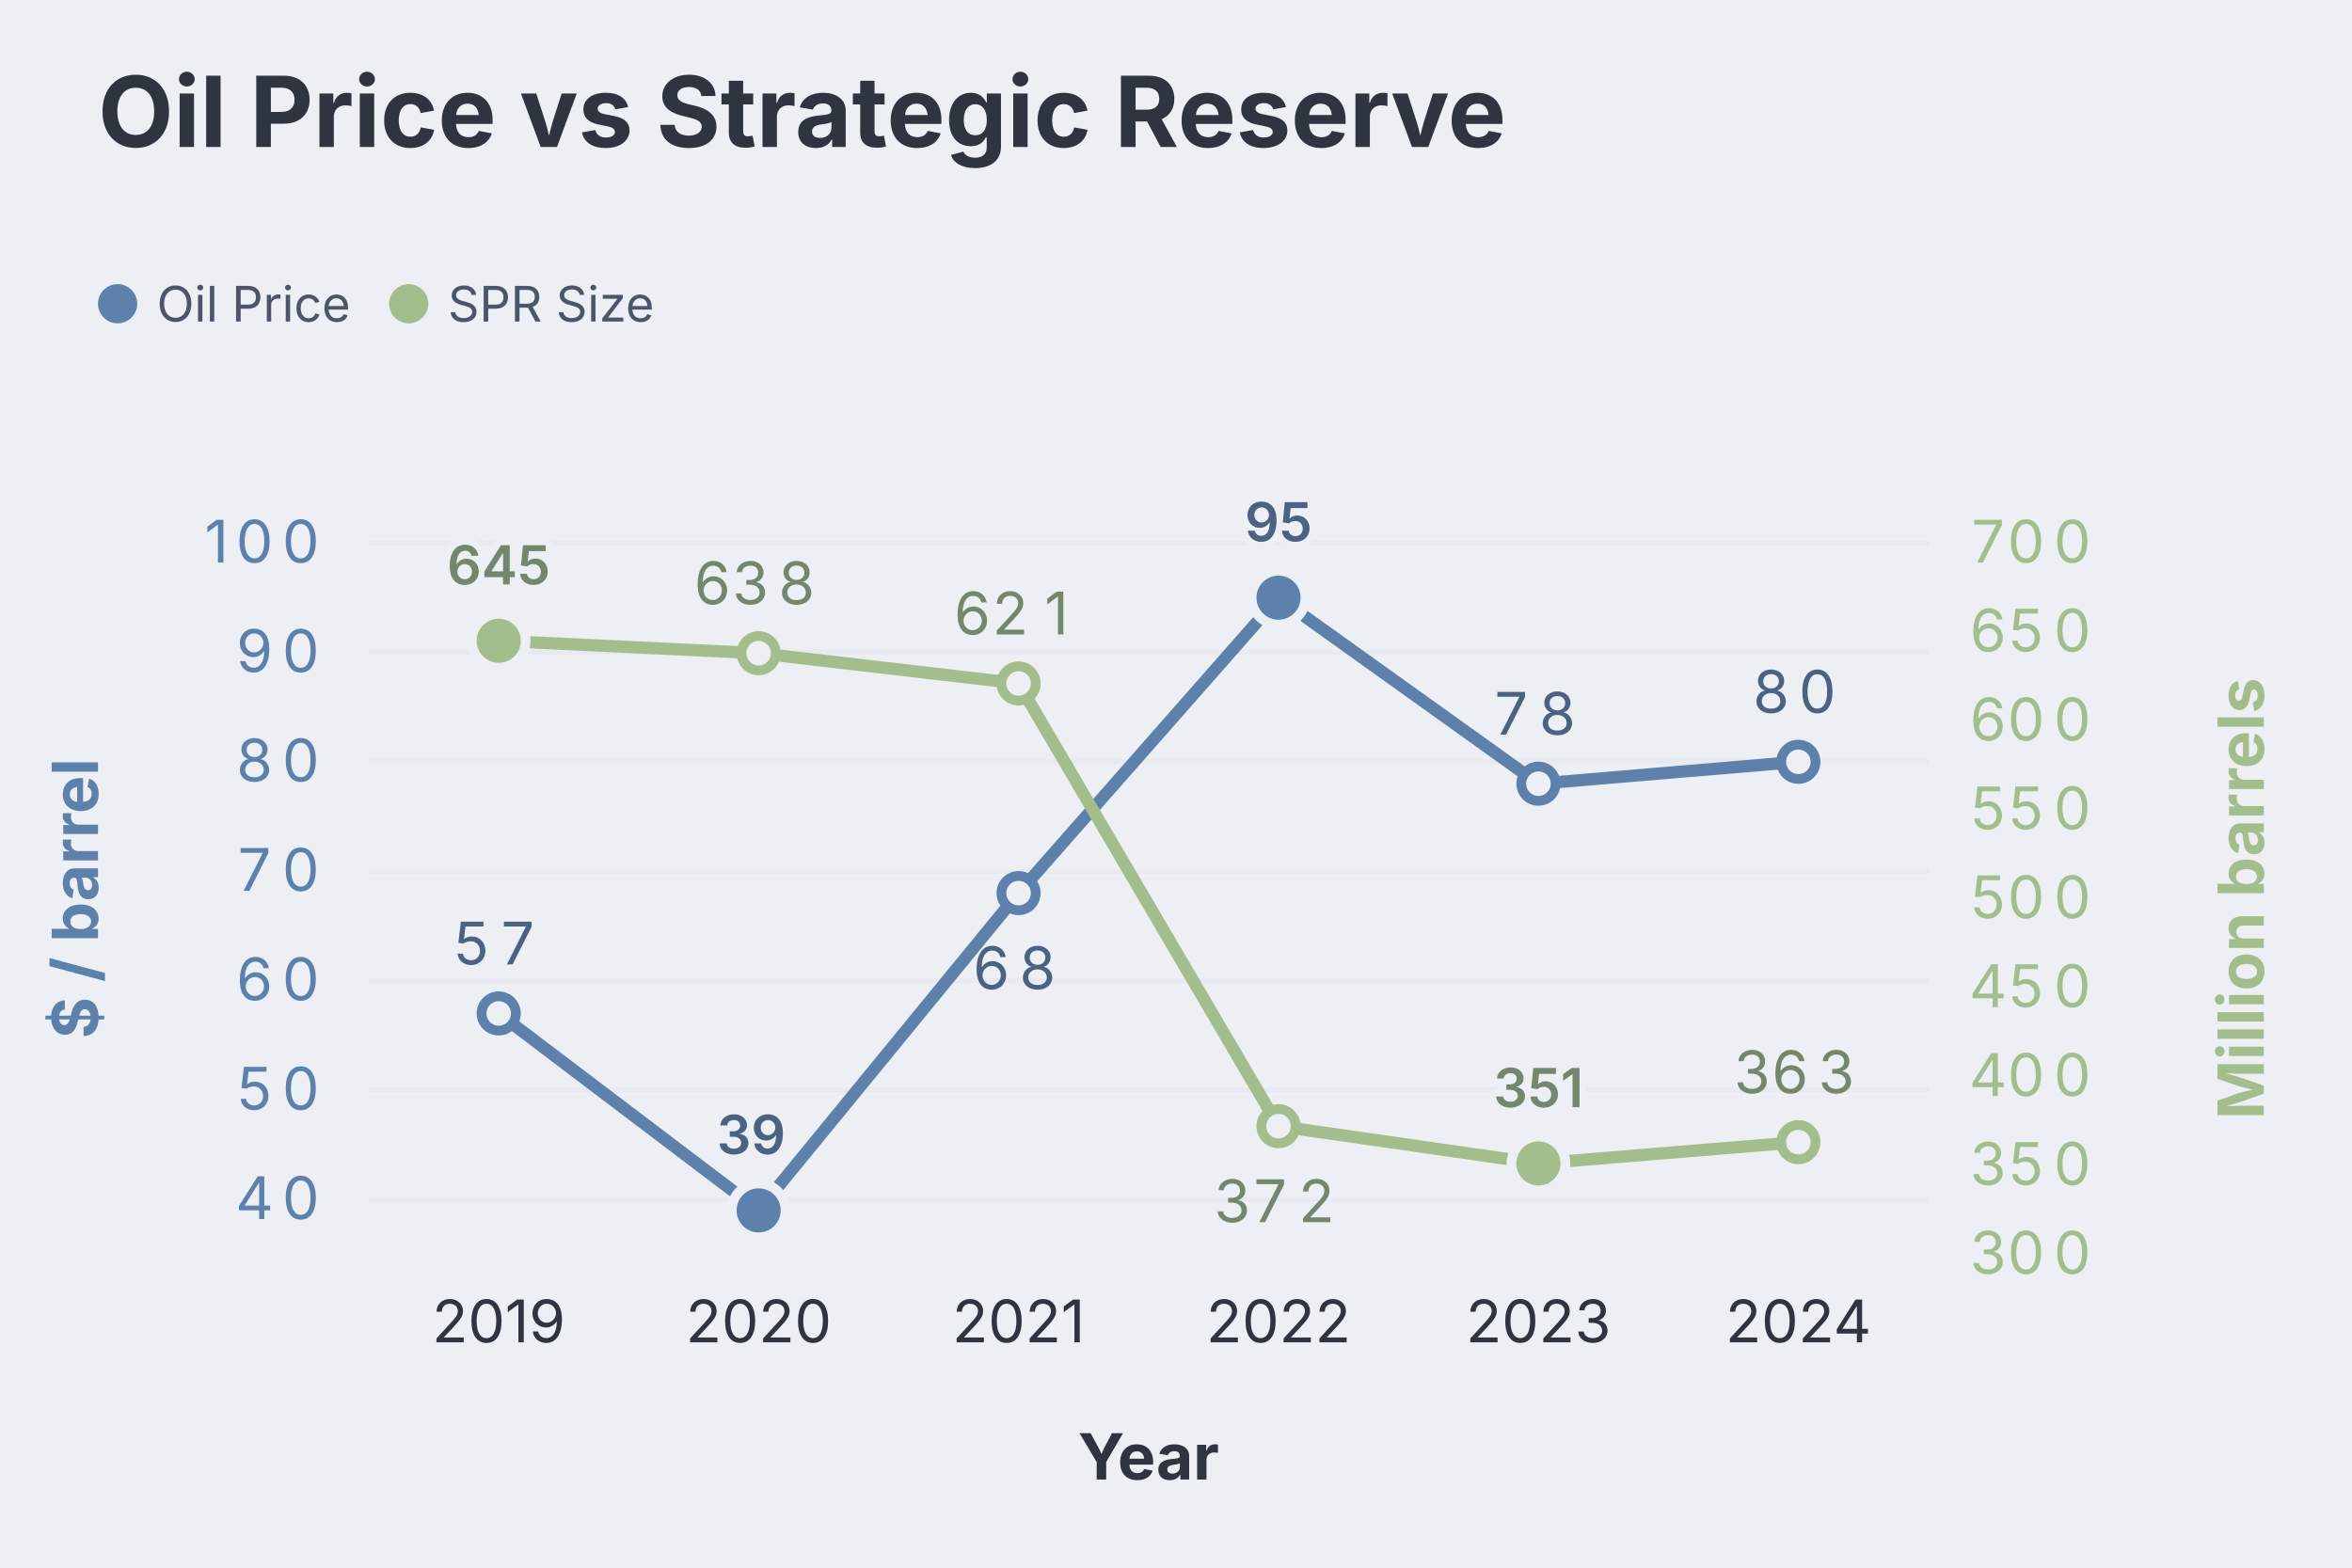
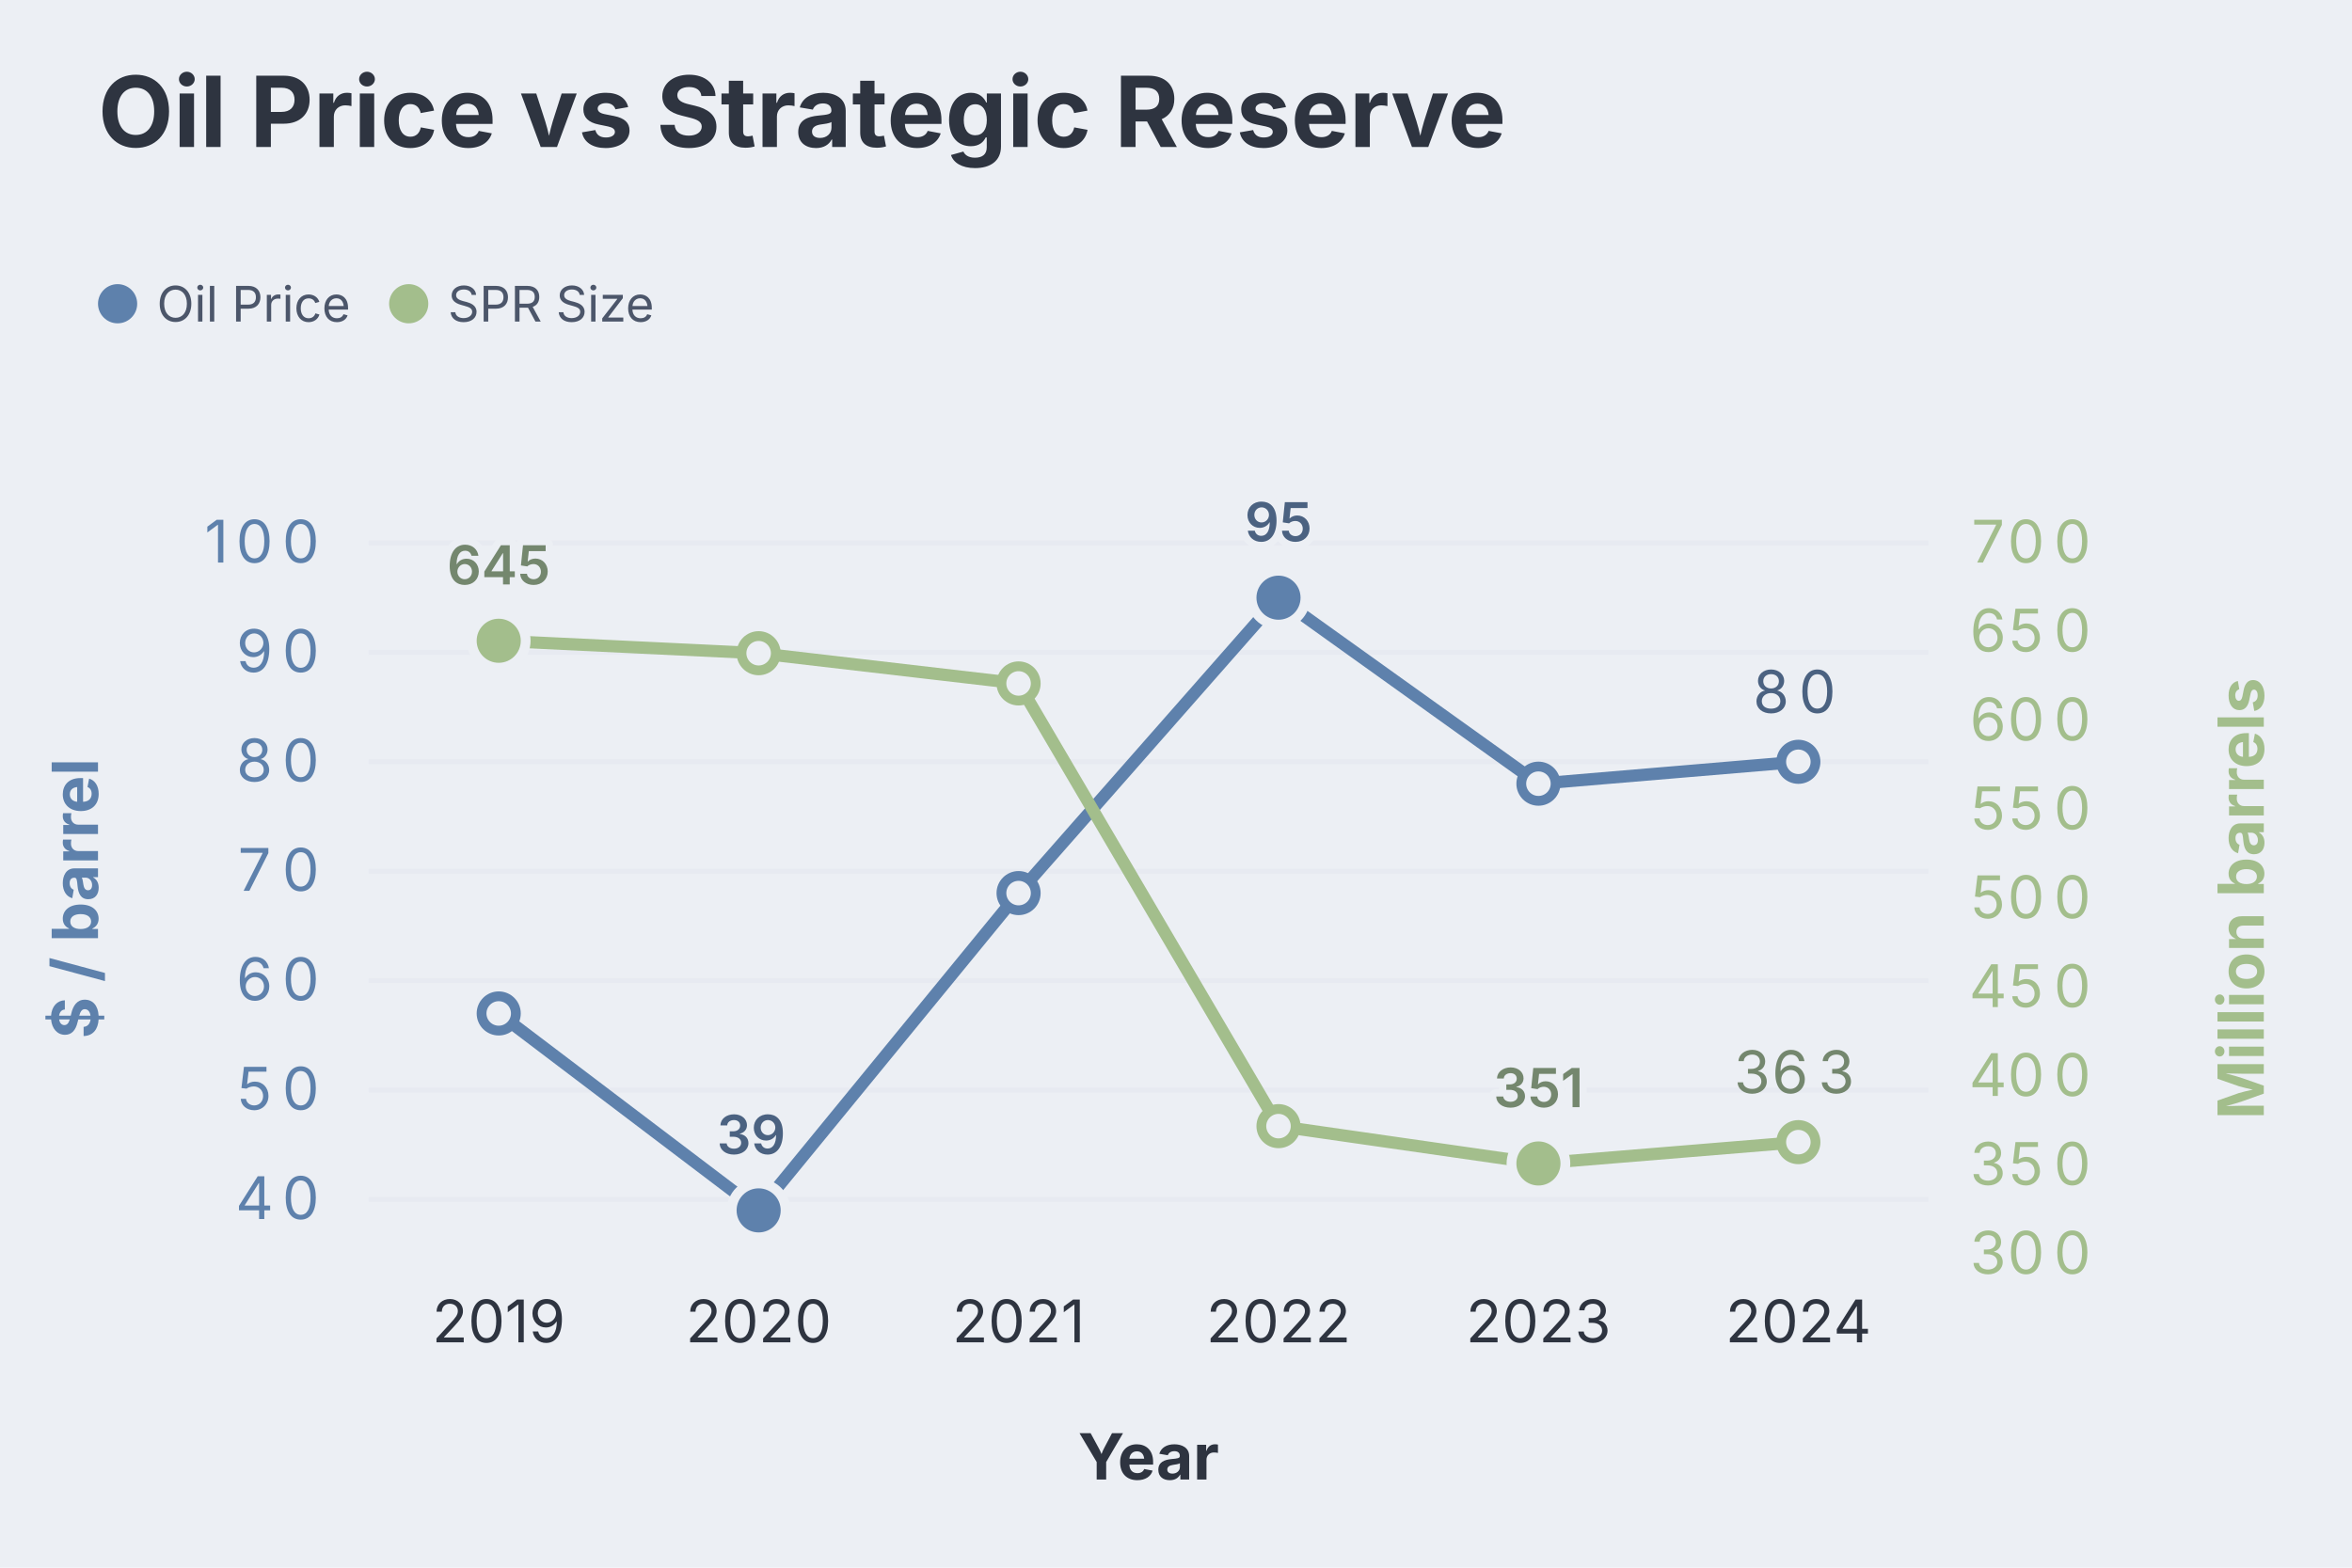
<svg xmlns="http://www.w3.org/2000/svg" aria-describedby="dgmo-desc-0b50bb2f" role="img" aria-label="Oil Price vs Strategic Reserve — Line diagram" width="480" height="320" viewBox="0 0 480 320" style="background: rgb(236, 239, 244); font-family: Inter, system-ui, Avenir, Helvetica, Arial, sans-serif;">
  <style>@media (hover:hover){svg:has(g.dgmo-series:hover) g.dgmo-series:not(:hover){opacity:0.4}svg:has([data-legend-entry="oil price"]:hover) g.dgmo-series:not([data-series-name="Oil Price"]){opacity:0.4}svg:has(g.dgmo-series[data-series-name="Oil Price"]:hover):has([data-legend-entry="oil price"]) [data-legend-entry]:not([data-legend-entry="oil price"]){opacity:0.4}svg:has([data-legend-entry="spr size"]:hover) g.dgmo-series:not([data-series-name="SPR Size"]){opacity:0.4}svg:has(g.dgmo-series[data-series-name="SPR Size"]:hover):has([data-legend-entry="spr size"]) [data-legend-entry]:not([data-legend-entry="spr size"]){opacity:0.4}}</style>
  <rect class="dgmo-canvas-bg" x="0" y="0" width="480" height="320" fill="#eceff4" />
  <text class="chart-title" x="20" y="30" text-anchor="start" fill="#2e3440" font-size="20" font-weight="bold" style="cursor: default;" data-line-number="1">Oil Price vs Strategic Reserve</text>
  <g transform="translate(0,48)">
    <g data-frame-legend="" data-dx="20" transform="translate(20,0)">
      <g class="chart-legend" data-legend-active="series" data-legend-left="0" data-legend-right="121.66000000000001">
        <g transform="translate(0,0)" data-legend-group="series">
          <g data-legend-entry="oil price" data-series-name="Oil Price">
            <rect x="0" y="0" width="59.41" height="28" fill="transparent" />
            <circle cx="4" cy="14" r="4" fill="#5e81ac" />
            <text x="12" y="14" dominant-baseline="central" font-size="10" fill="#4c566a" font-family="Inter, system-ui, Avenir, Helvetica, Arial, sans-serif">Oil Price</text>
          </g>
          <g data-legend-entry="spr size" data-series-name="SPR Size">
            <rect x="59.41" y="0" width="62.25" height="28" fill="transparent" />
            <circle cx="63.41" cy="14" r="4" fill="#a3be8c" />
            <text x="71.41" y="14" dominant-baseline="central" font-size="10" fill="#4c566a" font-family="Inter, system-ui, Avenir, Helvetica, Arial, sans-serif">SPR Size</text>
          </g>
        </g>
      </g>
    </g>
  </g>
  <line x1="75.256" x2="393.536" y1="244.833" y2="244.833" stroke="#d8dee9" stroke-opacity="0.25" />
  <text class="dgmo-tick" x="57.504" y="248.833" text-anchor="middle" fill="#5e81ac" font-size="12" font-family="Inter, system-ui, Avenir, Helvetica, Arial, sans-serif" pointer-events="none">
    <tspan x="53.63">4</tspan>
    <tspan x="61.38">0</tspan>
  </text>
  <line x1="75.256" x2="393.536" y1="222.5" y2="222.5" stroke="#d8dee9" stroke-opacity="0.25" />
  <text class="dgmo-tick" x="57.504" y="226.5" text-anchor="middle" fill="#5e81ac" font-size="12" font-family="Inter, system-ui, Avenir, Helvetica, Arial, sans-serif" pointer-events="none">
    <tspan x="53.63">5</tspan>
    <tspan x="61.38">0</tspan>
  </text>
  <line x1="75.256" x2="393.536" y1="200.167" y2="200.167" stroke="#d8dee9" stroke-opacity="0.25" />
  <text class="dgmo-tick" x="57.504" y="204.167" text-anchor="middle" fill="#5e81ac" font-size="12" font-family="Inter, system-ui, Avenir, Helvetica, Arial, sans-serif" pointer-events="none">
    <tspan x="53.63">6</tspan>
    <tspan x="61.38">0</tspan>
  </text>
  <line x1="75.256" x2="393.536" y1="177.833" y2="177.833" stroke="#d8dee9" stroke-opacity="0.25" />
  <text class="dgmo-tick" x="57.504" y="181.833" text-anchor="middle" fill="#5e81ac" font-size="12" font-family="Inter, system-ui, Avenir, Helvetica, Arial, sans-serif" pointer-events="none">
    <tspan x="53.63">7</tspan>
    <tspan x="61.38">0</tspan>
  </text>
  <line x1="75.256" x2="393.536" y1="155.5" y2="155.5" stroke="#d8dee9" stroke-opacity="0.25" />
  <text class="dgmo-tick" x="57.504" y="159.5" text-anchor="middle" fill="#5e81ac" font-size="12" font-family="Inter, system-ui, Avenir, Helvetica, Arial, sans-serif" pointer-events="none">
    <tspan x="53.63">8</tspan>
    <tspan x="61.38">0</tspan>
  </text>
  <line x1="75.256" x2="393.536" y1="133.167" y2="133.167" stroke="#d8dee9" stroke-opacity="0.25" />
  <text class="dgmo-tick" x="57.504" y="137.167" text-anchor="middle" fill="#5e81ac" font-size="12" font-family="Inter, system-ui, Avenir, Helvetica, Arial, sans-serif" pointer-events="none">
    <tspan x="53.63">9</tspan>
    <tspan x="61.38">0</tspan>
  </text>
  <line x1="75.256" x2="393.536" y1="110.833" y2="110.833" stroke="#d8dee9" stroke-opacity="0.25" />
  <text class="dgmo-tick" x="53.628" y="114.833" text-anchor="middle" fill="#5e81ac" font-size="12" font-family="Inter, system-ui, Avenir, Helvetica, Arial, sans-serif" pointer-events="none">
    <tspan x="45.88">1</tspan>
    <tspan x="53.63">0</tspan>
    <tspan x="61.38">0</tspan>
  </text>
  <text class="dgmo-tick" x="415.164" y="260" text-anchor="middle" fill="#a3be8c" font-size="12" font-family="Inter, system-ui, Avenir, Helvetica, Arial, sans-serif" pointer-events="none">
    <tspan x="407.41">3</tspan>
    <tspan x="415.16">0</tspan>
    <tspan x="422.92">0</tspan>
  </text>
  <text class="dgmo-tick" x="415.164" y="241.854" text-anchor="middle" fill="#a3be8c" font-size="12" font-family="Inter, system-ui, Avenir, Helvetica, Arial, sans-serif" pointer-events="none">
    <tspan x="407.41">3</tspan>
    <tspan x="415.16">5</tspan>
    <tspan x="422.92">0</tspan>
  </text>
  <text class="dgmo-tick" x="415.164" y="223.708" text-anchor="middle" fill="#a3be8c" font-size="12" font-family="Inter, system-ui, Avenir, Helvetica, Arial, sans-serif" pointer-events="none">
    <tspan x="407.41">4</tspan>
    <tspan x="415.16">0</tspan>
    <tspan x="422.92">0</tspan>
  </text>
  <text class="dgmo-tick" x="415.164" y="205.562" text-anchor="middle" fill="#a3be8c" font-size="12" font-family="Inter, system-ui, Avenir, Helvetica, Arial, sans-serif" pointer-events="none">
    <tspan x="407.41">4</tspan>
    <tspan x="415.16">5</tspan>
    <tspan x="422.92">0</tspan>
  </text>
  <text class="dgmo-tick" x="415.164" y="187.417" text-anchor="middle" fill="#a3be8c" font-size="12" font-family="Inter, system-ui, Avenir, Helvetica, Arial, sans-serif" pointer-events="none">
    <tspan x="407.41">5</tspan>
    <tspan x="415.16">0</tspan>
    <tspan x="422.92">0</tspan>
  </text>
  <text class="dgmo-tick" x="415.164" y="169.271" text-anchor="middle" fill="#a3be8c" font-size="12" font-family="Inter, system-ui, Avenir, Helvetica, Arial, sans-serif" pointer-events="none">
    <tspan x="407.41">5</tspan>
    <tspan x="415.16">5</tspan>
    <tspan x="422.92">0</tspan>
  </text>
  <text class="dgmo-tick" x="415.164" y="151.125" text-anchor="middle" fill="#a3be8c" font-size="12" font-family="Inter, system-ui, Avenir, Helvetica, Arial, sans-serif" pointer-events="none">
    <tspan x="407.41">6</tspan>
    <tspan x="415.16">0</tspan>
    <tspan x="422.92">0</tspan>
  </text>
  <text class="dgmo-tick" x="415.164" y="132.979" text-anchor="middle" fill="#a3be8c" font-size="12" font-family="Inter, system-ui, Avenir, Helvetica, Arial, sans-serif" pointer-events="none">
    <tspan x="407.41">6</tspan>
    <tspan x="415.16">5</tspan>
    <tspan x="422.92">0</tspan>
  </text>
  <text class="dgmo-tick" x="415.164" y="114.833" text-anchor="middle" fill="#a3be8c" font-size="12" font-family="Inter, system-ui, Avenir, Helvetica, Arial, sans-serif" pointer-events="none">
    <tspan x="407.41">7</tspan>
    <tspan x="415.16">0</tspan>
    <tspan x="422.92">0</tspan>
  </text>
  <text class="dgmo-tick" fill="#2e3440" font-size="12" font-family="Inter, system-ui, Avenir, Helvetica, Arial, sans-serif" x="101.779" y="274" text-anchor="middle" pointer-events="none">2019</text>
  <text class="dgmo-tick" fill="#2e3440" font-size="12" font-family="Inter, system-ui, Avenir, Helvetica, Arial, sans-serif" x="154.826" y="274" text-anchor="middle" pointer-events="none">2020</text>
  <text class="dgmo-tick" fill="#2e3440" font-size="12" font-family="Inter, system-ui, Avenir, Helvetica, Arial, sans-serif" x="207.873" y="274" text-anchor="middle" pointer-events="none">2021</text>
  <text class="dgmo-tick" fill="#2e3440" font-size="12" font-family="Inter, system-ui, Avenir, Helvetica, Arial, sans-serif" x="260.919" y="274" text-anchor="middle" pointer-events="none">2022</text>
  <text class="dgmo-tick" fill="#2e3440" font-size="12" font-family="Inter, system-ui, Avenir, Helvetica, Arial, sans-serif" x="313.966" y="274" text-anchor="middle" pointer-events="none">2023</text>
  <text class="dgmo-tick" fill="#2e3440" font-size="12" font-family="Inter, system-ui, Avenir, Helvetica, Arial, sans-serif" x="367.013" y="274" text-anchor="middle" pointer-events="none">2024</text>
  <rect class="dgmo-plot-rect" x="75.256" y="110.833" width="318.28" height="145.167" fill="transparent" />
  <g class="dgmo-series" data-series-index="0" data-series-name="Oil Price" data-axis="left" data-color="#5e81ac" data-line-number="6">
    <path class="dgmo-series-line" d="M101.779,206.867L154.826,247.067L207.873,182.3L260.919,122L313.966,159.967L367.013,155.5" fill="none" stroke="#5e81ac" stroke-width="2.5" stroke-linejoin="round" stroke-linecap="round" />
    <path class="dgmo-series-hit" d="M101.779,206.867L154.826,247.067L207.873,182.3L260.919,122L313.966,159.967L367.013,155.5" fill="none" stroke="transparent" stroke-width="16" stroke-linejoin="round" stroke-linecap="round" />
    <circle class="dgmo-pt" data-series-index="0" data-series-name="Oil Price" data-color="#5e81ac" data-x-index="0" data-x-label="2019" data-value="57" data-line-number="10" cx="101.779" cy="206.867" r="3.5" fill="#eceff4" stroke="#5e81ac" stroke-width="2" />
    <circle class="dgmo-pt" data-series-index="0" data-series-name="Oil Price" data-color="#5e81ac" data-x-index="1" data-x-label="2020" data-value="39" data-line-number="11" cx="154.826" cy="247.067" r="3.5" fill="#eceff4" stroke="#5e81ac" stroke-width="2" />
    <circle class="dgmo-pt" data-series-index="0" data-series-name="Oil Price" data-color="#5e81ac" data-x-index="2" data-x-label="2021" data-value="68" data-line-number="12" cx="207.873" cy="182.3" r="3.5" fill="#eceff4" stroke="#5e81ac" stroke-width="2" />
    <circle class="dgmo-pt" data-series-index="0" data-series-name="Oil Price" data-color="#5e81ac" data-x-index="3" data-x-label="2022" data-value="95" data-line-number="13" cx="260.919" cy="122" r="3.5" fill="#eceff4" stroke="#5e81ac" stroke-width="2" />
    <circle class="dgmo-pt" data-series-index="0" data-series-name="Oil Price" data-color="#5e81ac" data-x-index="4" data-x-label="2023" data-value="78" data-line-number="14" cx="313.966" cy="159.967" r="3.5" fill="#eceff4" stroke="#5e81ac" stroke-width="2" />
    <circle class="dgmo-pt" data-series-index="0" data-series-name="Oil Price" data-color="#5e81ac" data-x-index="5" data-x-label="2024" data-value="80" data-line-number="15" cx="367.013" cy="155.5" r="3.5" fill="#eceff4" stroke="#5e81ac" stroke-width="2" />
  </g>
  <g class="dgmo-series" data-series-index="1" data-series-name="SPR Size" data-axis="right" data-color="#a3be8c" data-line-number="8">
    <path class="dgmo-series-line" d="M101.779,130.794L154.826,133.334L207.873,139.504L260.919,229.87L313.966,237.491L367.013,233.136" fill="none" stroke="#a3be8c" stroke-width="2.5" stroke-linejoin="round" stroke-linecap="round" />
    <path class="dgmo-series-hit" d="M101.779,130.794L154.826,133.334L207.873,139.504L260.919,229.87L313.966,237.491L367.013,233.136" fill="none" stroke="transparent" stroke-width="16" stroke-linejoin="round" stroke-linecap="round" />
    <circle class="dgmo-pt" data-series-index="1" data-series-name="SPR Size" data-color="#a3be8c" data-x-index="0" data-x-label="2019" data-value="645" data-line-number="10" cx="101.779" cy="130.794" r="3.5" fill="#eceff4" stroke="#a3be8c" stroke-width="2" />
    <circle class="dgmo-pt" data-series-index="1" data-series-name="SPR Size" data-color="#a3be8c" data-x-index="1" data-x-label="2020" data-value="638" data-line-number="11" cx="154.826" cy="133.334" r="3.5" fill="#eceff4" stroke="#a3be8c" stroke-width="2" />
    <circle class="dgmo-pt" data-series-index="1" data-series-name="SPR Size" data-color="#a3be8c" data-x-index="2" data-x-label="2021" data-value="621" data-line-number="12" cx="207.873" cy="139.504" r="3.5" fill="#eceff4" stroke="#a3be8c" stroke-width="2" />
    <circle class="dgmo-pt" data-series-index="1" data-series-name="SPR Size" data-color="#a3be8c" data-x-index="3" data-x-label="2022" data-value="372" data-line-number="13" cx="260.919" cy="229.87" r="3.5" fill="#eceff4" stroke="#a3be8c" stroke-width="2" />
    <circle class="dgmo-pt" data-series-index="1" data-series-name="SPR Size" data-color="#a3be8c" data-x-index="4" data-x-label="2023" data-value="351" data-line-number="14" cx="313.966" cy="237.491" r="3.5" fill="#eceff4" stroke="#a3be8c" stroke-width="2" />
    <circle class="dgmo-pt" data-series-index="1" data-series-name="SPR Size" data-color="#a3be8c" data-x-index="5" data-x-label="2024" data-value="363" data-line-number="15" cx="367.013" cy="233.136" r="3.5" fill="#eceff4" stroke="#a3be8c" stroke-width="2" />
  </g>
  <g class="dgmo-overlay dgmo-overlay-extremes" data-line-number="11">
    <circle class="dgmo-extreme-low" cx="154.826" cy="247.067" r="5.5" fill="#5e81ac" stroke="#eceff4" stroke-width="2" />
  </g>
  <g class="dgmo-overlay dgmo-overlay-extremes" data-line-number="13">
    <circle class="dgmo-extreme-high" cx="260.919" cy="122" r="5.5" fill="#5e81ac" stroke="#eceff4" stroke-width="2" />
  </g>
  <g class="dgmo-overlay dgmo-overlay-extremes" data-line-number="10">
    <circle class="dgmo-extreme-high" cx="101.779" cy="130.794" r="5.5" fill="#a3be8c" stroke="#eceff4" stroke-width="2" />
  </g>
  <g class="dgmo-overlay dgmo-overlay-extremes" data-line-number="14">
    <circle class="dgmo-extreme-low" cx="313.966" cy="237.491" r="5.5" fill="#a3be8c" stroke="#eceff4" stroke-width="2" />
  </g>
  <text class="dgmo-overlay-label dgmo-overlay-extremes-label" data-line-number="11" x="160.326" y="235.567" text-anchor="end" fill="#4b6281" font-size="11" font-weight="600" font-family="Inter, system-ui, Avenir, Helvetica, Arial, sans-serif" stroke="#eceff4" stroke-width="3" stroke-linejoin="round" paint-order="stroke" pointer-events="none">39</text>
  <text class="dgmo-overlay-label dgmo-overlay-extremes-label" data-line-number="13" x="260.919" y="110.5" text-anchor="middle" fill="#4b6281" font-size="11" font-weight="600" font-family="Inter, system-ui, Avenir, Helvetica, Arial, sans-serif" stroke="#eceff4" stroke-width="3" stroke-linejoin="round" paint-order="stroke" pointer-events="none">95</text>
  <text class="dgmo-overlay-label dgmo-overlay-extremes-label" data-line-number="10" x="101.779" y="119.294" text-anchor="middle" fill="#74876e" font-size="11" font-weight="600" font-family="Inter, system-ui, Avenir, Helvetica, Arial, sans-serif" stroke="#eceff4" stroke-width="3" stroke-linejoin="round" paint-order="stroke" pointer-events="none">645</text>
  <text class="dgmo-overlay-label dgmo-overlay-extremes-label" data-line-number="14" x="313.966" y="225.991" text-anchor="middle" fill="#74876e" font-size="11" font-weight="600" font-family="Inter, system-ui, Avenir, Helvetica, Arial, sans-serif" stroke="#eceff4" stroke-width="3" stroke-linejoin="round" paint-order="stroke" pointer-events="none">351</text>
-   <text x="101.779" y="196.867" text-anchor="middle" fill="#4b6281" font-size="12" font-family="Inter, system-ui, Avenir, Helvetica, Arial, sans-serif" pointer-events="none">
-     <tspan x="97.9">5</tspan>
-     <tspan x="105.66">7</tspan>
-   </text>
-   <text x="207.873" y="201.9" text-anchor="middle" fill="#4b6281" font-size="12" font-family="Inter, system-ui, Avenir, Helvetica, Arial, sans-serif" pointer-events="none">
-     <tspan x="204">6</tspan>
-     <tspan x="211.75">8</tspan>
-   </text>
-   <text x="313.966" y="149.967" text-anchor="middle" fill="#4b6281" font-size="12" font-family="Inter, system-ui, Avenir, Helvetica, Arial, sans-serif" pointer-events="none">
-     <tspan x="310.09">7</tspan>
-     <tspan x="317.84">8</tspan>
-   </text>
  <text x="367.013" y="145.5" text-anchor="middle" fill="#4b6281" font-size="12" font-family="Inter, system-ui, Avenir, Helvetica, Arial, sans-serif" pointer-events="none">
    <tspan x="363.14">8</tspan>
    <tspan x="370.89">0</tspan>
-   </text>
-   <text x="154.826" y="123.334" text-anchor="middle" fill="#74876e" font-size="12" font-family="Inter, system-ui, Avenir, Helvetica, Arial, sans-serif" pointer-events="none">
-     <tspan x="147.07">6</tspan>
-     <tspan x="154.83">3</tspan>
-     <tspan x="162.58">8</tspan>
-   </text>
-   <text x="207.873" y="129.504" text-anchor="middle" fill="#74876e" font-size="12" font-family="Inter, system-ui, Avenir, Helvetica, Arial, sans-serif" pointer-events="none">
-     <tspan x="200.12">6</tspan>
-     <tspan x="207.87">2</tspan>
-     <tspan x="215.62">1</tspan>
-   </text>
-   <text x="260.919" y="249.47" text-anchor="middle" fill="#74876e" font-size="12" font-family="Inter, system-ui, Avenir, Helvetica, Arial, sans-serif" pointer-events="none">
-     <tspan x="253.17">3</tspan>
-     <tspan x="260.92">7</tspan>
-     <tspan x="268.67">2</tspan>
  </text>
  <text x="367.013" y="223.136" text-anchor="middle" fill="#74876e" font-size="12" font-family="Inter, system-ui, Avenir, Helvetica, Arial, sans-serif" pointer-events="none">
    <tspan x="359.26">3</tspan>
    <tspan x="367.01">6</tspan>
    <tspan x="374.76">3</tspan>
  </text>
  <text x="234.396" y="302" text-anchor="middle" fill="#2e3440" font-size="13" font-family="Inter, system-ui, Avenir, Helvetica, Arial, sans-serif" font-weight="bold" pointer-events="none">Year</text>
  <text transform="translate(20,183.4167) rotate(-90)" text-anchor="middle" fill="#5e81ac" font-size="13" font-family="Inter, system-ui, Avenir, Helvetica, Arial, sans-serif" font-weight="bold" pointer-events="none">$ / barrel</text>
  <text transform="translate(462,183.4167) rotate(-90)" text-anchor="middle" fill="#a3be8c" font-size="13" font-family="Inter, system-ui, Avenir, Helvetica, Arial, sans-serif" font-weight="bold" pointer-events="none">Million barrels</text>
  <rect class="dgmo-axis-legend" data-axis-legend="left" x="0" y="110.833" width="75.256" height="145.167" fill="transparent" style="cursor:pointer" />
  <rect class="dgmo-axis-legend" data-axis-legend="right" x="393.536" y="110.833" width="86.464" height="145.167" fill="transparent" style="cursor:pointer" />
</svg>
